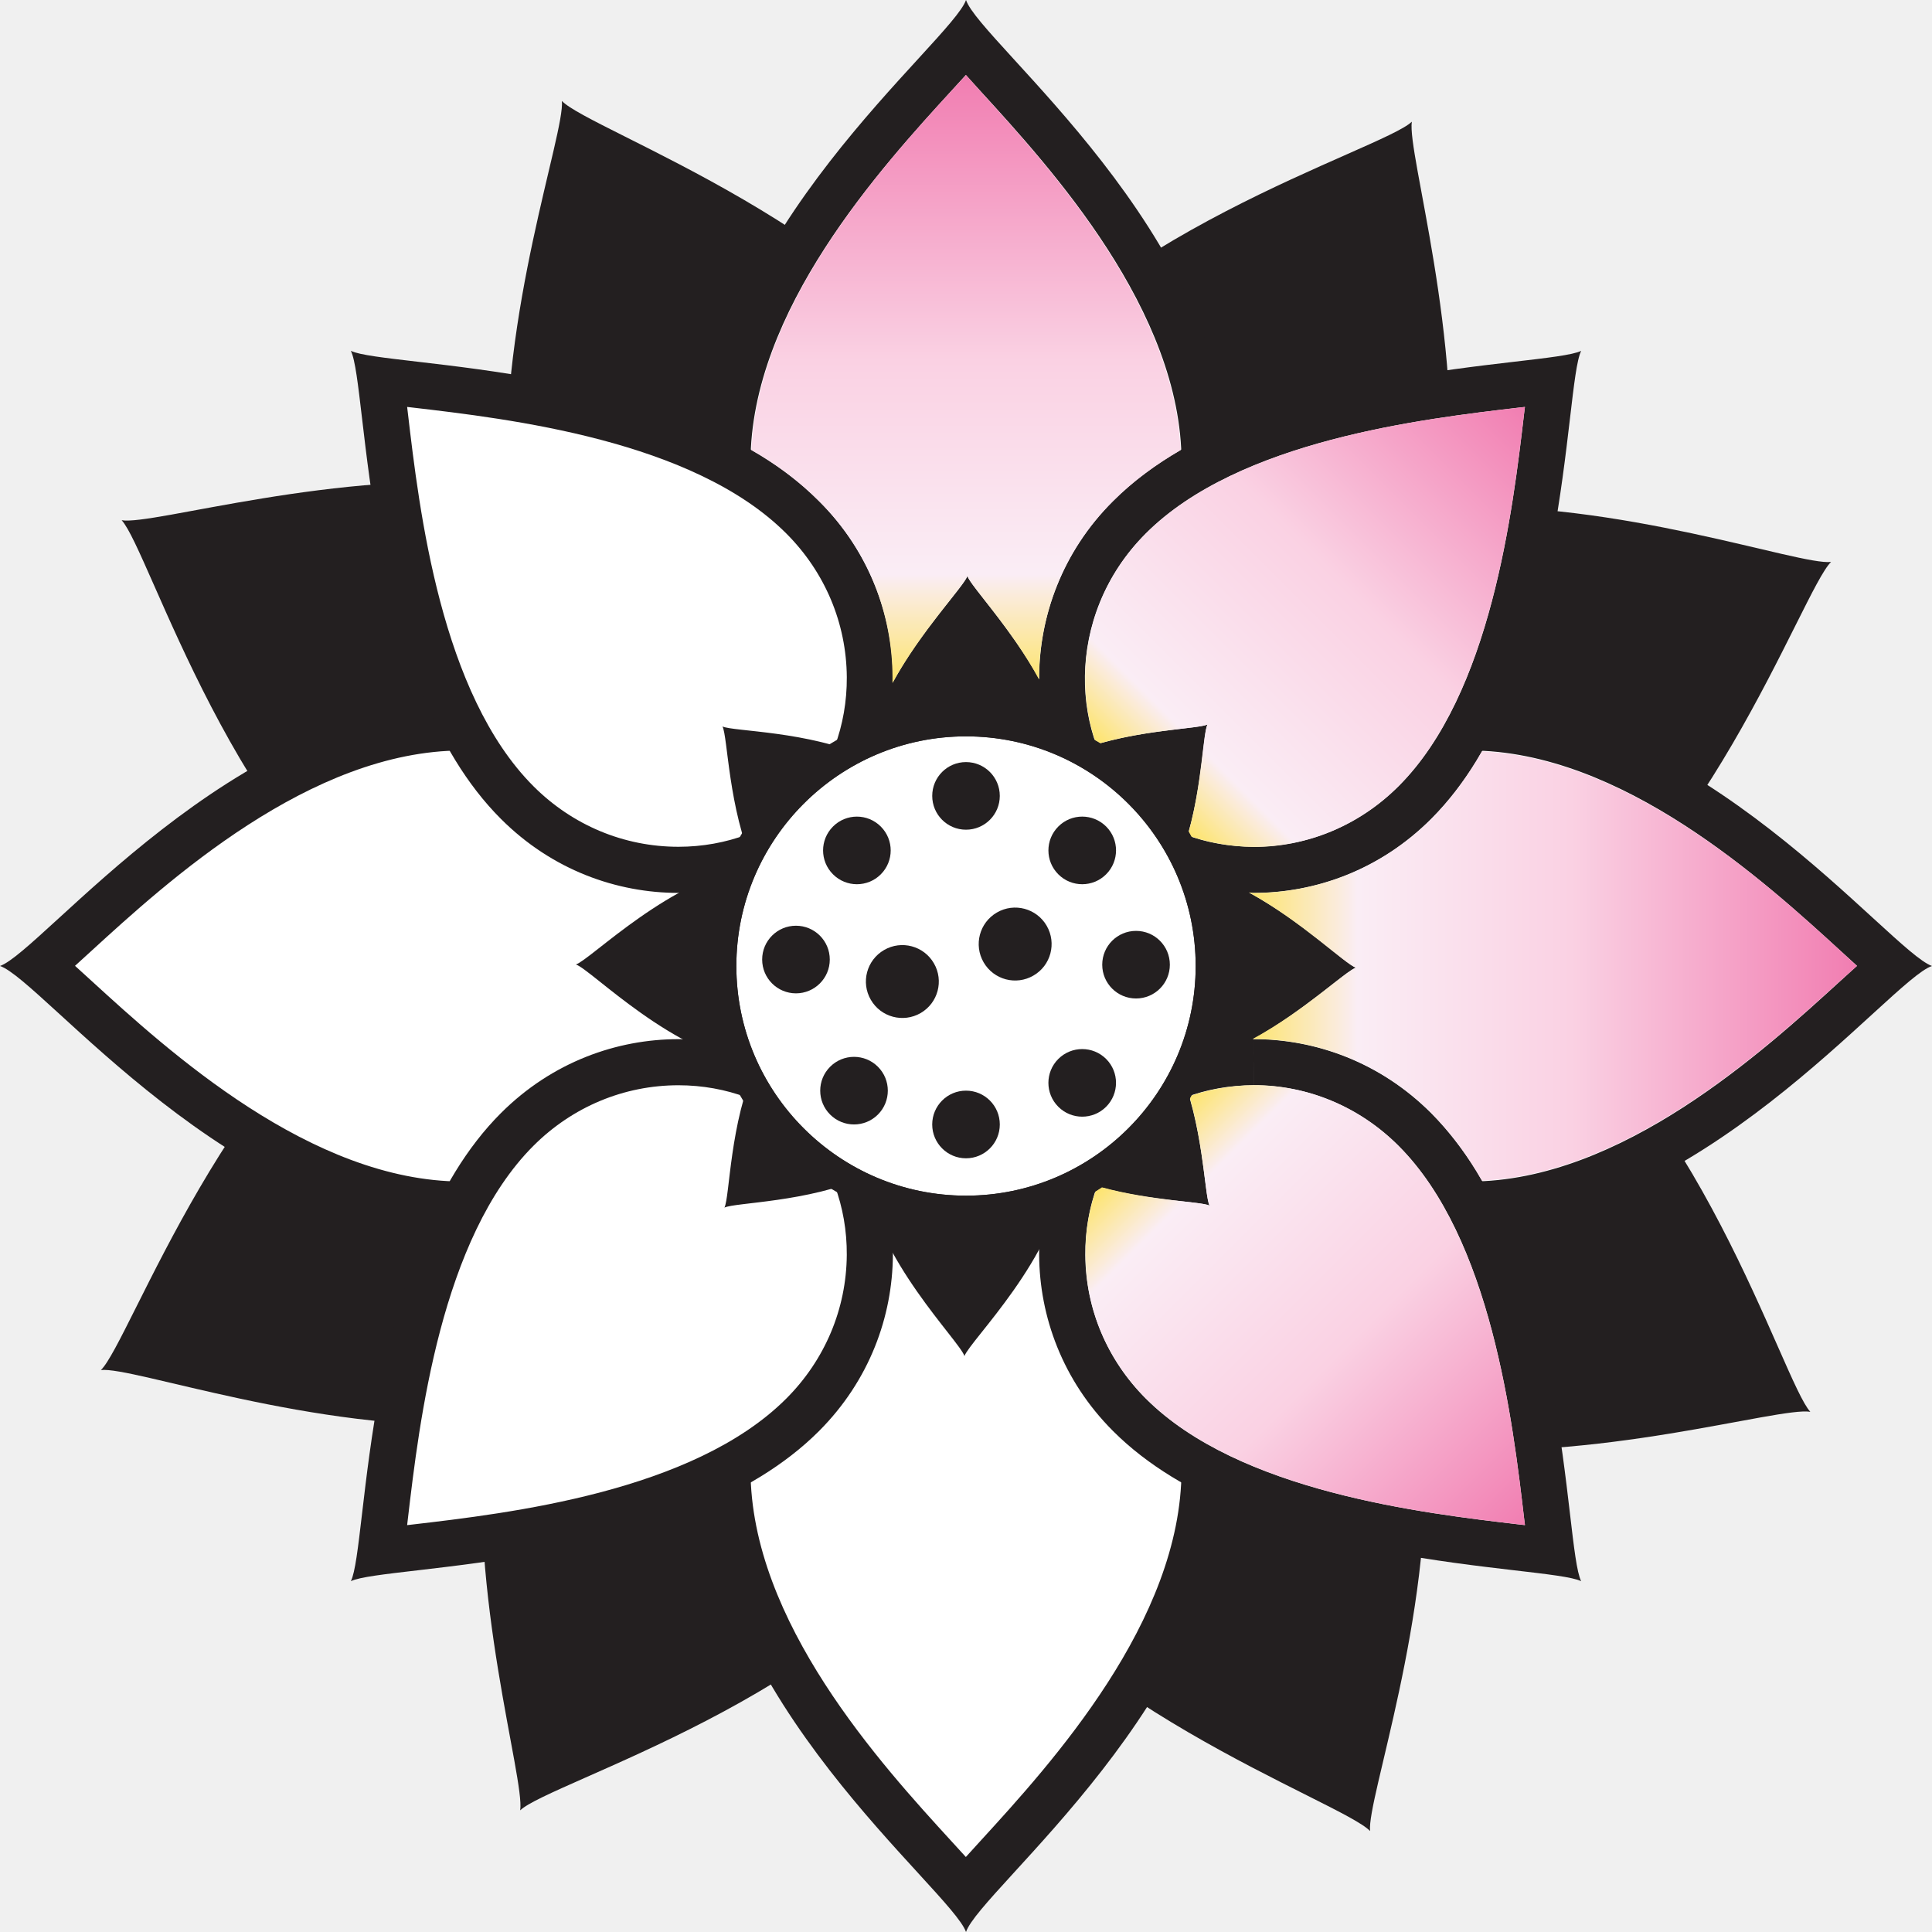
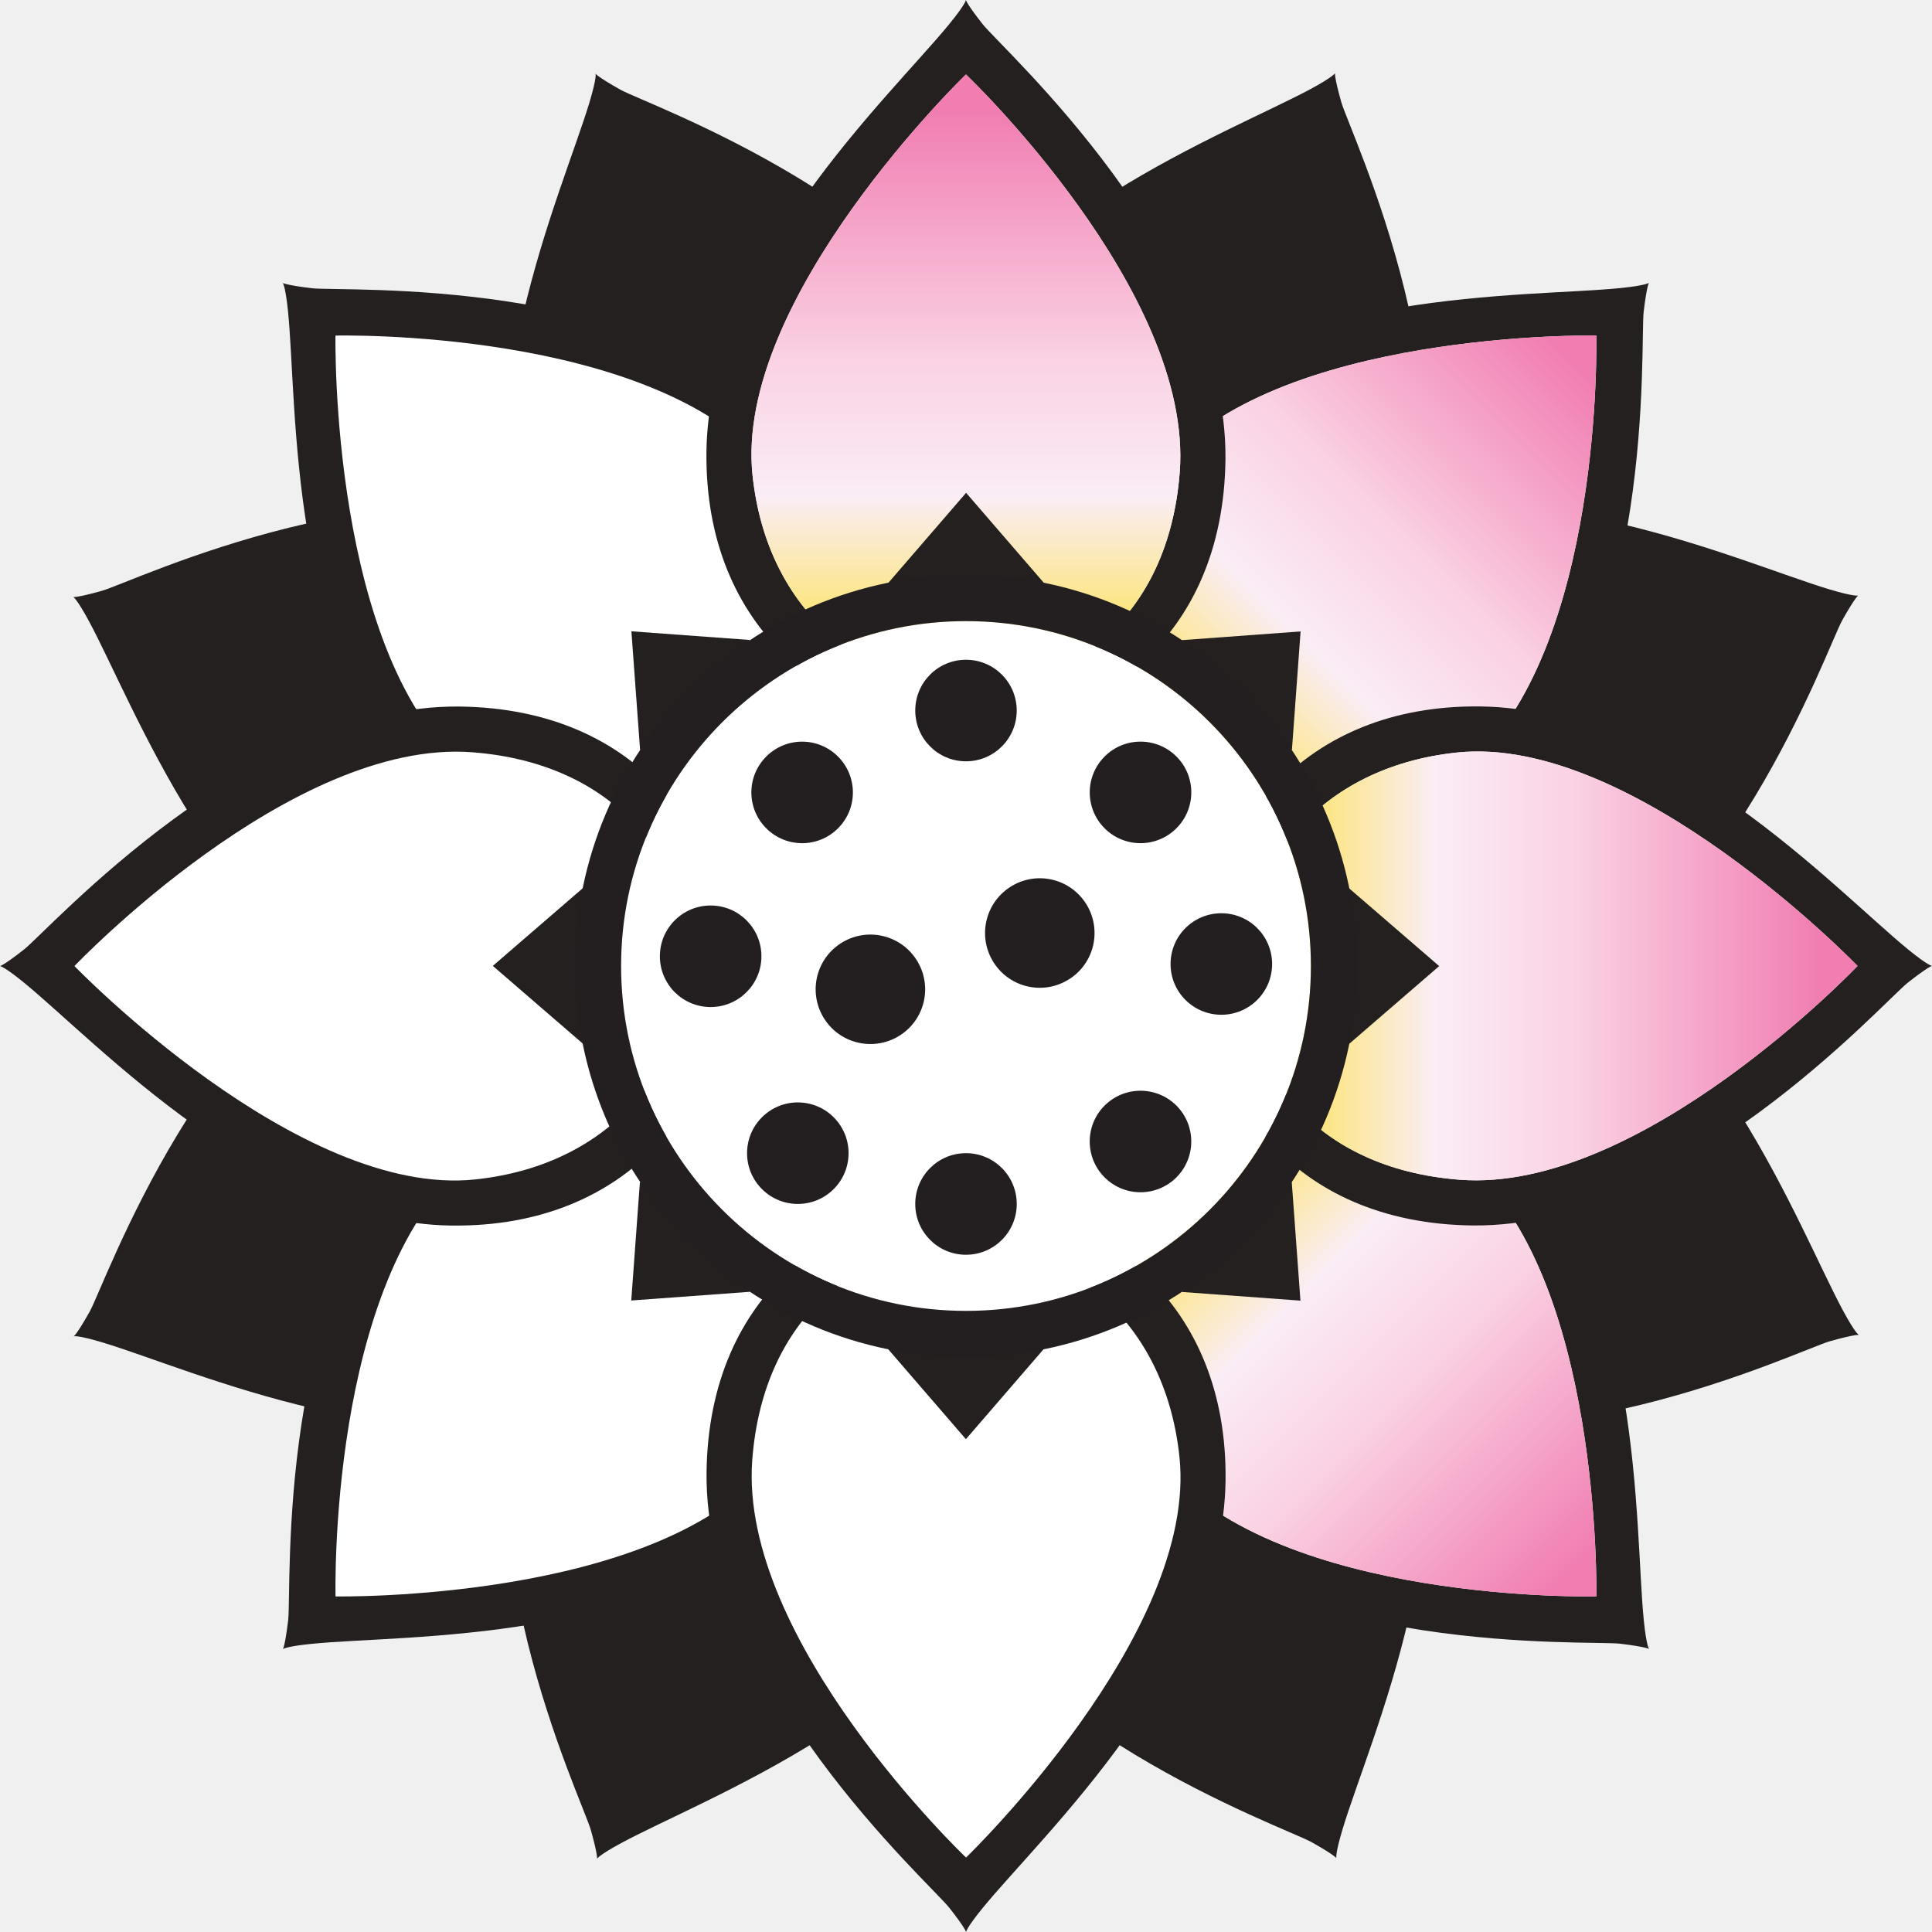
<svg xmlns="http://www.w3.org/2000/svg" width="100%" height="100%" viewBox="0 0 400 400" version="1.1" xml:space="preserve" style="fill-rule:evenodd;clip-rule:evenodd;stroke-linejoin:round;stroke-miterlimit:2;">
-   <g id="Layer-1" transform="matrix(5.555556,0,0,5.555556,0,0)">
-     <g transform="matrix(1,0,0,1,56.5981,35.4959)">
-       <path d="M0,1.008C6.819,-2.734 10.549,-13.486 11.64,-14.554C10.463,-14.416 3.713,-16.861 -2.639,-16.595C-2.057,-22.924 -4.16,-29.781 -3.984,-30.96C-5.08,-29.909 -16.025,-26.72 -20.095,-20.092C-23.836,-26.911 -34.615,-30.632 -35.658,-31.734C-35.54,-30.548 -37.975,-23.8 -37.702,-17.451C-44.033,-18.026 -50.895,-15.912 -52.064,-16.108C-51.026,-14.988 -47.824,-4.066 -41.197,0.002C-48.016,3.743 -51.746,14.494 -52.837,15.562C-51.659,15.424 -44.909,17.87 -38.556,17.603C-39.139,23.933 -37.037,30.791 -37.212,31.97C-36.116,30.918 -25.171,27.731 -21.101,21.103C-17.358,27.92 -6.582,31.639 -5.54,32.742C-5.658,31.556 -3.222,24.81 -3.494,18.46C2.837,19.035 9.698,16.923 10.867,17.118C9.829,15.997 6.63,5.076 0,1.008M-20.846,10.647C-21.67,9.19 -22.824,8.002 -24.178,7.287C-24.989,6.86 -25.902,6.592 -26.859,6.468C-26.935,5.505 -27.158,4.58 -27.546,3.749C-28.195,2.362 -29.326,1.152 -30.74,0.257C-29.283,-0.567 -28.094,-1.721 -27.38,-3.076C-26.952,-3.886 -26.684,-4.799 -26.561,-5.757C-25.599,-5.833 -24.674,-6.055 -23.844,-6.444C-22.457,-7.092 -21.245,-8.222 -20.351,-9.638C-19.527,-8.18 -18.371,-6.992 -17.017,-6.277C-16.206,-5.848 -15.294,-5.581 -14.336,-5.458C-14.26,-4.496 -14.037,-3.572 -13.649,-2.741C-13.001,-1.353 -11.87,-0.142 -10.455,0.753C-11.912,1.577 -13.1,2.731 -13.815,4.086C-14.244,4.896 -14.511,5.809 -14.635,6.766C-15.598,6.842 -16.522,7.065 -17.352,7.453C-18.74,8.101 -19.952,9.232 -20.846,10.647" style="fill:rgb(35,31,32);fill-rule:nonzero;" />
+   <g id="Layer1">
+     <g transform="matrix(100.9505,41.76714,41.76714,-100.9505,112.2667,82.81284)">
+       <path d="M-0.143,0.61C-0.143,0.61 -0.138,0.605 -0.133,0.556C-0.115,0.378 -0.133,-0.088 0.114,-0.342C0.59,-0.831 1.304,-0.151 0.82,0.343C0.543,0.625 -0.026,0.593 -0.088,0.6C-0.138,0.606 -0.143,0.61 -0.143,0.61Z" style="fill:rgb(35,32,31);fill-rule:nonzero;" />
    </g>
-     <g transform="matrix(0.423156,0.906057,0.906057,-0.423156,30.64214,31.51531)">
-       <path d="M6.331,-4.031C2.472,-4.03 -0.655,-0.903 -0.657,2.956C-0.657,6.815 2.473,9.944 6.331,9.945C10.189,9.944 13.317,6.816 13.318,2.958C13.319,-0.903 10.188,-4.03 6.331,-4.031" style="fill:rgb(35,31,32);fill-rule:nonzero;" />
+     <g transform="matrix(41.76714,-100.9505,-100.9505,-41.76714,82.82576,287.7107)">
+       <path d="M-0.143,0.61C-0.143,0.61 -0.138,0.605 -0.133,0.556C-0.115,0.378 -0.133,-0.088 0.114,-0.342C0.59,-0.831 1.304,-0.151 0.82,0.343C0.543,0.625 -0.026,0.593 -0.088,0.6C-0.138,0.606 -0.143,0.61 -0.143,0.61Z" style="fill:rgb(35,32,31);fill-rule:nonzero;" />
    </g>
-     <g transform="matrix(1,0,0,1,17.2275,27.1106)">
-       <path d="M0,17.781C-5.968,17.781 -11.458,12.763 -14.407,10.069C-14.951,9.572 -15.378,9.183 -15.729,8.885C-15.388,8.593 -14.973,8.216 -14.448,7.734C-11.494,5.032 -5.995,0 0,0C5.766,0 9.785,4.684 9.785,8.889C9.785,13.095 5.766,17.781 0,17.781" style="fill:white;fill-rule:nonzero;" />
+     <g transform="matrix(-100.9505,-41.76714,-41.76714,100.9505,287.7237,317.1517)">
+       <path d="M-0.143,0.61C-0.143,0.61 -0.138,0.605 -0.133,0.556C-0.115,0.378 -0.133,-0.088 0.114,-0.342C0.59,-0.831 1.304,-0.151 0.82,0.343C0.543,0.625 -0.026,0.593 -0.088,0.6C-0.138,0.606 -0.143,0.61 -0.143,0.61Z" style="fill:rgb(35,32,31);fill-rule:nonzero;" />
    </g>
-     <g transform="matrix(1,0,0,1,17.2275,44.0317)">
-       <path d="M0,-16.063C5.26,-16.063 8.925,-11.83 8.925,-8.032C8.925,-4.233 5.26,0 0,0C-5.634,0 -10.964,-4.87 -13.827,-7.487C-14.046,-7.686 -14.247,-7.87 -14.432,-8.038C-14.258,-8.195 -14.07,-8.367 -13.868,-8.552C-11,-11.176 -5.661,-16.063 0,-16.063M0,-17.781C-8.471,-17.781 -15.652,-8.585 -17.228,-8.032C-15.652,-7.509 -8.471,1.718 0,1.718C6.25,1.718 10.644,-3.368 10.644,-8.032C10.644,-12.694 6.25,-17.781 0,-17.781" style="fill:rgb(35,31,32);fill-rule:nonzero;" />
+     <g transform="matrix(-41.76714,100.9505,100.9505,41.76714,317.1646,112.2538)">
+       <path d="M-0.143,0.61C-0.143,0.61 -0.138,0.605 -0.133,0.556C-0.115,0.378 -0.133,-0.088 0.114,-0.342C0.59,-0.831 1.304,-0.151 0.82,0.343C0.543,0.625 -0.026,0.593 -0.088,0.6C-0.138,0.606 -0.143,0.61 -0.143,0.61Z" style="fill:rgb(35,32,31);fill-rule:nonzero;" />
    </g>
-     <g transform="matrix(1,0,0,1,54.7725,27.1106)">
-       <path d="M0,17.781C-5.766,17.781 -9.785,13.095 -9.785,8.889C-9.785,4.684 -5.766,0 0,0C5.995,0 11.494,5.032 14.448,7.734C14.973,8.216 15.388,8.593 15.729,8.885C15.378,9.183 14.951,9.572 14.407,10.069C11.458,12.763 5.968,17.781 0,17.781" style="fill:white;fill-rule:nonzero;" />
+     <g transform="matrix(100.9166,-41.84893,-41.84893,-100.9166,55.12306,179.1769)">
+       <path d="M-0.143,0.61C-0.143,0.61 -0.138,0.605 -0.133,0.556C-0.115,0.378 -0.133,-0.088 0.114,-0.342C0.59,-0.831 1.304,-0.151 0.82,0.343C0.543,0.625 -0.026,0.593 -0.088,0.6C-0.138,0.606 -0.143,0.61 -0.143,0.61Z" style="fill:rgb(35,32,31);fill-rule:nonzero;" />
    </g>
-     <g transform="matrix(1,0,0,1,54.7725,44.0317)">
-       <path d="M0,-16.063C5.661,-16.063 11,-11.176 13.868,-8.552C14.07,-8.367 14.258,-8.195 14.432,-8.038C14.247,-7.87 14.046,-7.686 13.827,-7.487C10.964,-4.87 5.634,0 0,0C-5.26,0 -8.925,-4.233 -8.925,-8.032C-8.925,-11.83 -5.26,-16.063 0,-16.063M0,-17.781C-6.25,-17.781 -10.644,-12.694 -10.644,-8.032C-10.644,-3.368 -6.25,1.718 0,1.718C8.471,1.718 15.652,-7.509 17.227,-8.032C15.652,-8.585 8.471,-17.781 0,-17.781" style="fill:rgb(35,31,32);fill-rule:nonzero;" />
+     <g transform="matrix(-41.84893,-100.9166,-100.9166,41.84893,179.1899,344.8795)">
+       <path d="M-0.143,0.61C-0.143,0.61 -0.138,0.605 -0.133,0.556C-0.115,0.378 -0.133,-0.088 0.114,-0.342C0.59,-0.831 1.304,-0.151 0.82,0.343C0.543,0.625 -0.026,0.593 -0.088,0.6C-0.138,0.606 -0.143,0.61 -0.143,0.61Z" style="fill:rgb(35,32,31);fill-rule:nonzero;" />
    </g>
-     <g transform="matrix(1,0,0,1,35.9956,44.988)">
-       <path d="M0,25.514C-0.292,25.172 -0.669,24.758 -1.15,24.232C-3.853,21.278 -8.886,15.78 -8.886,9.785C-8.886,4.018 -4.2,0 0.005,0C4.21,0 8.896,4.018 8.896,9.785C8.896,15.752 3.879,21.243 1.184,24.191C0.687,24.735 0.299,25.162 0,25.514" style="fill:white;fill-rule:nonzero;" />
+     <g transform="matrix(-100.9166,41.84893,41.84893,100.9166,344.8924,220.8127)">
+       <path d="M-0.143,0.61C-0.143,0.61 -0.138,0.605 -0.133,0.556C-0.115,0.378 -0.133,-0.088 0.114,-0.342C0.59,-0.831 1.304,-0.151 0.82,0.343C0.543,0.625 -0.026,0.593 -0.088,0.6C-0.138,0.606 -0.143,0.61 -0.143,0.61Z" style="fill:rgb(35,32,31);fill-rule:nonzero;" />
    </g>
-     <g transform="matrix(1,0,0,1,36.0005,70.2807)">
-       <path d="M0,-24.433C3.799,-24.433 8.031,-20.767 8.031,-15.508C8.031,-9.874 3.161,-4.543 0.544,-1.681C0.345,-1.462 0.162,-1.261 -0.006,-1.076C-0.164,-1.249 -0.336,-1.438 -0.521,-1.64C-3.146,-4.508 -8.031,-9.846 -8.031,-15.508C-8.031,-20.767 -3.799,-24.433 0,-24.433M0,-26.152C-4.663,-26.152 -9.75,-21.758 -9.75,-15.508C-9.75,-7.037 -0.554,0.144 0,1.719C0.522,0.144 9.75,-7.037 9.75,-15.508C9.75,-21.758 4.663,-26.152 0,-26.152" style="fill:rgb(35,31,32);fill-rule:nonzero;" />
+     <g transform="matrix(41.84893,100.9166,100.9166,-41.84893,220.8256,55.11012)">
+       <path d="M-0.143,0.61C-0.143,0.61 -0.138,0.605 -0.133,0.556C-0.115,0.378 -0.133,-0.088 0.114,-0.342C0.59,-0.831 1.304,-0.151 0.82,0.343C0.543,0.625 -0.026,0.593 -0.088,0.6C-0.138,0.606 -0.143,0.61 -0.143,0.61Z" style="fill:rgb(35,32,31);fill-rule:nonzero;" />
    </g>
-     <g transform="matrix(1,0,0,1,36.0005,1.4977)">
-       <path d="M0,25.514C-4.205,25.514 -8.891,21.495 -8.891,15.729C-8.891,9.735 -3.859,4.236 -1.155,1.282C-0.674,0.756 -0.297,0.342 -0.005,0C0.294,0.352 0.682,0.78 1.179,1.324C3.874,4.272 8.891,9.761 8.891,15.729C8.891,21.495 4.205,25.514 0,25.514" style="fill:white;fill-rule:nonzero;" />
+     <g transform="matrix(109.2497,0.031365,0.031365,-109.2497,74.14596,125.2279)">
+       <path d="M-0.143,0.61C-0.143,0.61 -0.138,0.605 -0.133,0.556C-0.115,0.378 -0.133,-0.088 0.114,-0.342C0.59,-0.831 1.304,-0.151 0.82,0.343C0.543,0.625 -0.026,0.593 -0.088,0.6C-0.138,0.606 -0.143,0.61 -0.143,0.61Z" style="fill:rgb(35,32,31);fill-rule:nonzero;" />
    </g>
-     <g transform="matrix(1,0,0,1,35.9946,25.0759)">
-       <path d="M0,-22.281C0.168,-22.094 0.351,-21.894 0.55,-21.676C3.167,-18.812 8.038,-13.483 8.038,-7.848C8.038,-2.589 3.805,1.077 0.006,1.077C-3.793,1.077 -8.025,-2.589 -8.025,-7.848C-8.025,-13.51 -3.14,-18.848 -0.515,-21.717C-0.329,-21.92 -0.158,-22.107 0,-22.281M0.006,-25.076C-0.548,-23.501 -9.744,-16.319 -9.744,-7.848C-9.744,-1.597 -4.657,2.795 0.006,2.795C4.67,2.795 9.756,-1.597 9.756,-7.848C9.756,-16.319 0.528,-23.501 0.006,-25.076" style="fill:rgb(35,31,32);fill-rule:nonzero;" />
+     <g transform="matrix(91.02376,0.026132,0.026132,-91.02376,80.08884,122.6393)">
+       <path d="M-0.117,0.584C-0.117,0.584 -0.13,-0.15 0.185,-0.404C0.682,-0.805 1.299,-0.216 0.867,0.288C0.598,0.602 -0.117,0.584 -0.117,0.584Z" style="fill:white;fill-rule:nonzero;" />
    </g>
-     <g transform="matrix(1,0,0,1,57.8164,39.5852)">
-       <path d="M0,18.238C-0.34,18.193 -0.746,18.145 -1.235,18.088C-5.011,17.647 -12.039,16.828 -15.724,13.143C-17.326,11.542 -18.216,9.426 -18.231,7.186C-18.244,5.16 -17.511,3.208 -16.267,1.964C-15.019,0.717 -13.136,0 -11.102,0C-8.841,0 -6.705,0.89 -5.088,2.508C-1.424,6.171 -0.601,13.178 -0.159,16.942C-0.099,17.458 -0.048,17.884 0,18.238" style="fill:white;fill-rule:nonzero;" />
+     <g transform="matrix(-21.81887,21.80635,21.80635,21.81887,149.441,125.9989)">
+       <path d="M0.537,-0.321L0.015,0.283L1.06,0.285L0.537,-0.321Z" style="fill:rgb(35,32,31);fill-rule:nonzero;" />
    </g>
-     <g transform="matrix(1,0,0,1,46.7158,58.9256)">
-       <path d="M0,-20.2L0,-18.482C2.031,-18.482 3.95,-17.68 5.405,-16.225C8.859,-12.773 9.659,-5.959 10.088,-2.298C10.097,-2.225 10.105,-2.157 10.113,-2.089C10.064,-2.094 10.015,-2.099 9.965,-2.106C6.293,-2.534 -0.543,-3.332 -4.016,-6.804C-5.457,-8.246 -6.258,-10.148 -6.271,-12.16C-6.283,-13.961 -5.643,-15.683 -4.559,-16.768C-3.487,-17.841 -1.783,-18.482 -0.001,-18.482L0,-20.2ZM-0.001,-20.2C-2.247,-20.199 -4.37,-19.388 -5.774,-17.984C-8.608,-15.149 -9.03,-9.387 -5.231,-5.59C-0.083,-0.441 10.915,-0.621 12.209,0C11.569,-1.275 11.769,-12.293 6.62,-17.441C4.703,-19.358 2.287,-20.2 -0.001,-20.2" style="fill:rgb(35,31,32);fill-rule:nonzero;" />
+     <g transform="matrix(0.031365,-109.2497,-109.2497,-0.031365,125.2183,325.8308)">
+       <path d="M-0.143,0.61C-0.143,0.61 -0.138,0.605 -0.133,0.556C-0.115,0.378 -0.133,-0.088 0.114,-0.342C0.59,-0.831 1.304,-0.151 0.82,0.343C0.543,0.625 -0.026,0.593 -0.088,0.6C-0.138,0.606 -0.143,0.61 -0.143,0.61Z" style="fill:rgb(35,32,31);fill-rule:nonzero;" />
    </g>
-     <g transform="matrix(1,0,0,1,25.2861,14.179)">
-       <path d="M0,18.238C-2.261,18.238 -4.397,17.346 -6.013,15.729C-9.677,12.065 -10.5,5.059 -10.942,1.295C-11.003,0.78 -11.054,0.354 -11.102,0C-10.762,0.045 -10.356,0.092 -9.868,0.149C-6.091,0.59 0.938,1.409 4.623,5.093C6.225,6.696 7.115,8.811 7.13,11.051C7.144,13.078 6.409,15.03 5.166,16.273C3.917,17.521 2.034,18.238 0,18.238" style="fill:white;fill-rule:nonzero;" />
+     <g transform="matrix(0.026132,-91.02376,-91.02376,-0.026132,122.6297,319.8879)">
+       <path d="M-0.117,0.584C-0.117,0.584 -0.13,-0.15 0.185,-0.404C0.682,-0.805 1.299,-0.216 0.867,0.288C0.598,0.602 -0.117,0.584 -0.117,0.584Z" style="fill:white;fill-rule:nonzero;" />
    </g>
-     <g transform="matrix(1,0,0,1,15.1729,31.187)">
-       <path d="M0,-16.022C0.048,-16.016 0.096,-16.011 0.146,-16.005C3.819,-15.577 10.655,-14.781 14.129,-11.307C15.57,-9.866 16.371,-7.964 16.385,-5.951C16.396,-4.149 15.756,-2.427 14.672,-1.342C13.599,-0.27 11.895,0.37 10.113,0.37C8.082,0.37 6.162,-0.431 4.708,-1.886C1.255,-5.339 0.454,-12.152 0.025,-15.813C0.016,-15.884 0.008,-15.954 0,-16.022M-2.097,-18.111C-1.457,-16.835 -1.656,-5.819 3.493,-0.671C5.41,1.248 7.825,2.089 10.113,2.089C12.359,2.089 14.483,1.277 15.887,-0.126C18.722,-2.96 19.142,-8.723 15.344,-12.522C10.196,-17.669 -0.803,-17.49 -2.097,-18.111" style="fill:rgb(35,31,32);fill-rule:nonzero;" />
+     <g transform="matrix(21.80635,21.81887,21.81887,-21.80635,125.9893,250.5358)">
+       <path d="M0.537,-0.321L0.015,0.283L1.06,0.285L0.537,-0.321Z" style="fill:rgb(35,32,31);fill-rule:nonzero;" />
    </g>
-     <g transform="matrix(1,0,0,1,46.7148,14.179)">
-       <path d="M0,18.238C-2.034,18.238 -3.917,17.521 -5.165,16.273C-7.681,13.758 -8.076,8.548 -4.622,5.093C-0.937,1.409 6.092,0.59 9.868,0.149C10.356,0.092 10.762,0.045 11.102,0C11.054,0.353 11.003,0.78 10.943,1.294C10.501,5.058 9.679,12.065 6.014,15.729C4.397,17.346 2.262,18.238 0.001,18.238L0,18.238Z" style="fill:white;fill-rule:nonzero;" />
+     <g transform="matrix(-109.2497,-0.031365,-0.031365,109.2497,325.8212,274.7585)">
+       <path d="M-0.143,0.61C-0.143,0.61 -0.138,0.605 -0.133,0.556C-0.115,0.378 -0.133,-0.088 0.114,-0.342C0.59,-0.831 1.304,-0.151 0.82,0.343C0.543,0.625 -0.026,0.593 -0.088,0.6C-0.138,0.606 -0.143,0.61 -0.143,0.61Z" style="fill:rgb(35,32,31);fill-rule:nonzero;" />
    </g>
-     <g transform="matrix(1,0,0,1,56.8286,31.187)">
-       <path d="M0,-16.022C-0.008,-15.955 -0.016,-15.886 -0.025,-15.814C-0.454,-12.153 -1.254,-5.339 -4.708,-1.886C-6.163,-0.431 -8.082,0.37 -10.114,0.37C-11.896,0.37 -13.599,-0.27 -14.672,-1.342C-16.9,-3.57 -17.225,-8.21 -14.129,-11.307C-10.655,-14.781 -3.819,-15.577 -0.147,-16.005C-0.097,-16.011 -0.048,-16.016 0,-16.022M2.097,-18.111C0.802,-17.49 -10.196,-17.669 -15.344,-12.522C-19.143,-8.723 -18.72,-2.96 -15.887,-0.126C-14.483,1.277 -12.36,2.089 -10.114,2.089C-7.826,2.089 -5.41,1.248 -3.493,-0.671C1.656,-5.819 1.457,-16.835 2.097,-18.111" style="fill:rgb(35,31,32);fill-rule:nonzero;" />
+     <g transform="matrix(-91.02376,-0.026132,-0.026132,91.02376,319.8783,277.3471)">
+       <path d="M-0.117,0.584C-0.117,0.584 -0.13,-0.15 0.185,-0.404C0.682,-0.805 1.299,-0.216 0.867,0.288C0.598,0.602 -0.117,0.584 -0.117,0.584Z" style="fill:white;fill-rule:nonzero;" />
    </g>
-     <g transform="matrix(1,0,0,1,14.1846,39.5852)">
-       <path d="M0,18.238C0.048,17.884 0.099,17.458 0.159,16.942C0.601,13.178 1.425,6.171 5.088,2.508C6.705,0.89 8.841,0 11.102,0C13.136,0 15.019,0.717 16.268,1.964C17.511,3.208 18.246,5.16 18.232,7.186C18.217,9.426 17.327,11.542 15.724,13.144C12.04,16.828 5.01,17.648 1.234,18.088C0.746,18.145 0.34,18.193 0,18.238" style="fill:white;fill-rule:nonzero;" />
+     <g transform="matrix(-91.02376,-0.026132,-0.026132,91.02376,319.8783,277.3471)">
+       <path d="M-0.117,0.584C-0.117,0.584 -0.13,-0.15 0.185,-0.404C0.682,-0.805 1.299,-0.216 0.867,0.288C0.598,0.602 -0.117,0.584 -0.117,0.584Z" style="fill:url(#_Linear1);fill-rule:nonzero;" />
    </g>
-     <g transform="matrix(1,0,0,1,25.2861,57.2073)">
-       <path d="M0,-16.763C1.782,-16.763 3.486,-16.122 4.558,-15.05C5.643,-13.966 6.283,-12.243 6.271,-10.441C6.257,-8.428 5.456,-6.526 4.015,-5.085C0.542,-1.613 -6.295,-0.815 -9.967,-0.387C-10.017,-0.381 -10.066,-0.376 -10.113,-0.37C-10.106,-0.438 -10.097,-0.508 -10.089,-0.579C-9.659,-4.241 -8.859,-11.055 -5.406,-14.507C-3.951,-15.961 -2.032,-16.763 0,-16.763M0,-18.481C-2.288,-18.481 -4.704,-17.639 -6.621,-15.722C-11.769,-10.576 -11.57,0.444 -12.21,1.718C-10.916,1.098 0.083,1.277 5.23,-3.87C9.029,-7.669 8.608,-13.431 5.773,-16.265C4.369,-17.669 2.246,-18.481 0,-18.481" style="fill:rgb(35,31,32);fill-rule:nonzero;" />
+     <g transform="matrix(21.81887,-21.80635,-21.80635,-21.81887,250.5262,273.9875)">
+       <path d="M0.537,-0.321L0.015,0.283L1.06,0.285L0.537,-0.321Z" style="fill:rgb(35,32,31);fill-rule:nonzero;" />
    </g>
-     <g transform="matrix(1,0,0,1,43.9072,32.2654)">
-       <path d="M0,7.47C3.045,7.052 6.062,3.989 6.628,3.792C6.057,3.6 2.997,0.428 -0.083,0.046C0.897,-2.101 0.895,-4.873 1.093,-5.267C0.696,-5.078 -2.027,-5.074 -4.163,-4.118C-4.553,-7.18 -7.665,-10.232 -7.852,-10.801C-8.056,-10.227 -11.251,-7.133 -11.601,-4.036C-13.762,-5.027 -16.576,-5.002 -16.982,-5.192C-16.785,-4.805 -16.762,-2.122 -15.814,0C-18.86,0.417 -21.878,3.481 -22.444,3.678C-21.872,3.87 -18.813,7.041 -15.733,7.424C-16.713,9.571 -16.71,12.342 -16.909,12.738C-16.511,12.546 -13.788,12.543 -11.652,11.587C-11.262,14.653 -8.15,17.701 -7.965,18.271C-7.76,17.697 -4.564,14.603 -4.215,11.504C-2.053,12.495 0.762,12.47 1.168,12.661C0.97,12.275 0.947,9.592 0,7.47M-9.082,7.093C-9.217,6.541 -9.479,6.044 -9.848,5.674C-10.221,5.301 -10.725,5.038 -11.284,4.906C-11.13,4.518 -11.043,4.117 -11.041,3.723C-11.039,3.343 -11.117,2.958 -11.257,2.584C-10.714,2.444 -10.225,2.179 -9.863,1.811C-9.489,1.43 -9.228,0.917 -9.102,0.349C-8.707,0.51 -8.298,0.6 -7.896,0.602C-7.509,0.604 -7.115,0.523 -6.734,0.377C-6.599,0.929 -6.338,1.425 -5.968,1.795C-5.595,2.168 -5.091,2.431 -4.531,2.564C-4.685,2.951 -4.773,3.353 -4.774,3.747C-4.776,4.126 -4.698,4.511 -4.559,4.886C-5.102,5.026 -5.589,5.291 -5.951,5.659C-6.325,6.04 -6.587,6.553 -6.714,7.121C-7.108,6.96 -7.517,6.87 -7.92,6.868C-8.307,6.866 -8.701,6.949 -9.082,7.093" style="fill:rgb(35,31,32);fill-rule:nonzero;" />
+     <g transform="matrix(-0.031365,109.2497,109.2497,0.031365,274.7489,74.15558)">
+       <path d="M-0.143,0.61C-0.143,0.61 -0.138,0.605 -0.133,0.556C-0.115,0.378 -0.133,-0.088 0.114,-0.342C0.59,-0.831 1.304,-0.151 0.82,0.343C0.543,0.625 -0.026,0.593 -0.088,0.6C-0.138,0.606 -0.143,0.61 -0.143,0.61Z" style="fill:rgb(35,32,31);fill-rule:nonzero;" />
    </g>
-     <g transform="matrix(-1,0,0,1,36.0005,44.5594)">
+     <g transform="matrix(-0.026132,91.02376,91.02376,0.026132,277.3375,80.09846)">
+       <path d="M-0.117,0.584C-0.117,0.584 -0.13,-0.15 0.185,-0.404C0.682,-0.805 1.299,-0.216 0.867,0.288C0.598,0.602 -0.117,0.584 -0.117,0.584Z" style="fill:white;fill-rule:nonzero;" />
+     </g>
+     <g transform="matrix(-0.026132,91.02376,91.02376,0.026132,277.3375,80.09846)">
+       <path d="M-0.117,0.584C-0.117,0.584 -0.13,-0.15 0.185,-0.404C0.682,-0.805 1.299,-0.216 0.867,0.288C0.598,0.602 -0.117,0.584 -0.117,0.584Z" style="fill:url(#_Linear2);fill-rule:nonzero;" />
+     </g>
+     <g transform="matrix(-21.80635,-21.81887,-21.81887,21.80635,273.9779,149.4506)">
+       <path d="M0.537,-0.321L0.015,0.283L1.06,0.285L0.537,-0.321Z" style="fill:rgb(35,32,31);fill-rule:nonzero;" />
+     </g>
+     <g transform="matrix(77.27336,-77.22901,-77.22901,-77.27336,58.1523,236.1136)">
+       <path d="M-0.143,0.61C-0.143,0.61 -0.138,0.605 -0.133,0.556C-0.115,0.378 -0.133,-0.088 0.114,-0.342C0.59,-0.831 1.304,-0.151 0.82,0.343C0.543,0.625 -0.026,0.593 -0.088,0.6C-0.138,0.606 -0.143,0.61 -0.143,0.61Z" style="fill:rgb(35,32,31);fill-rule:nonzero;" />
+     </g>
+     <g transform="matrix(64.382,-64.34504,-64.34504,-64.382,60.52415,230.0809)">
+       <path d="M-0.117,0.584C-0.117,0.584 -0.13,-0.15 0.185,-0.404C0.682,-0.805 1.299,-0.216 0.867,0.288C0.598,0.602 -0.117,0.584 -0.117,0.584Z" style="fill:white;fill-rule:nonzero;" />
+     </g>
+     <g transform="matrix(-0.008856,30.84769,30.84769,0.008856,111.9391,183.4171)">
+       <path d="M0.537,-0.321L0.015,0.283L1.06,0.285L0.537,-0.321Z" style="fill:rgb(35,32,31);fill-rule:nonzero;" />
+     </g>
+     <g transform="matrix(-77.22901,-77.27336,-77.27336,77.22901,236.1136,341.8477)">
+       <path d="M-0.143,0.61C-0.143,0.61 -0.138,0.605 -0.133,0.556C-0.115,0.378 -0.133,-0.088 0.114,-0.342C0.59,-0.831 1.304,-0.151 0.82,0.343C0.543,0.625 -0.026,0.593 -0.088,0.6C-0.138,0.606 -0.143,0.61 -0.143,0.61Z" style="fill:rgb(35,32,31);fill-rule:nonzero;" />
+     </g>
+     <g transform="matrix(-64.34504,-64.382,-64.382,64.34504,230.0809,339.4759)">
+       <path d="M-0.117,0.584C-0.117,0.584 -0.13,-0.15 0.185,-0.404C0.682,-0.805 1.299,-0.216 0.867,0.288C0.598,0.602 -0.117,0.584 -0.117,0.584Z" style="fill:white;fill-rule:nonzero;" />
+     </g>
+     <g transform="matrix(30.84769,0.008856,0.008856,-30.84769,183.4171,288.0609)">
+       <path d="M0.537,-0.321L0.015,0.283L1.06,0.285L0.537,-0.321Z" style="fill:rgb(35,32,31);fill-rule:nonzero;" />
+     </g>
+     <g transform="matrix(-77.27336,77.22901,77.22901,77.27336,341.8477,163.8864)">
+       <path d="M-0.143,0.61C-0.143,0.61 -0.138,0.605 -0.133,0.556C-0.115,0.378 -0.133,-0.088 0.114,-0.342C0.59,-0.831 1.304,-0.151 0.82,0.343C0.543,0.625 -0.026,0.593 -0.088,0.6C-0.138,0.606 -0.143,0.61 -0.143,0.61Z" style="fill:rgb(35,32,31);fill-rule:nonzero;" />
+     </g>
+     <g transform="matrix(-64.382,64.34504,64.34504,64.382,339.4759,169.9191)">
+       <path d="M-0.117,0.584C-0.117,0.584 -0.13,-0.15 0.185,-0.404C0.682,-0.805 1.299,-0.216 0.867,0.288C0.598,0.602 -0.117,0.584 -0.117,0.584Z" style="fill:white;fill-rule:nonzero;" />
+     </g>
+     <g transform="matrix(-64.382,64.34504,64.34504,64.382,339.4759,169.9191)">
+       <path d="M-0.117,0.584C-0.117,0.584 -0.13,-0.15 0.185,-0.404C0.682,-0.805 1.299,-0.216 0.867,0.288C0.598,0.602 -0.117,0.584 -0.117,0.584Z" style="fill:url(#_Linear3);fill-rule:nonzero;" />
+     </g>
+     <g transform="matrix(0.008856,-30.84769,-30.84769,-0.008856,288.0609,216.5829)">
+       <path d="M0.537,-0.321L0.015,0.283L1.06,0.285L0.537,-0.321Z" style="fill:rgb(35,32,31);fill-rule:nonzero;" />
+     </g>
+     <g transform="matrix(77.22901,77.27336,77.27336,-77.22901,163.8864,58.1523)">
+       <path d="M-0.143,0.61C-0.143,0.61 -0.138,0.605 -0.133,0.556C-0.115,0.378 -0.133,-0.088 0.114,-0.342C0.59,-0.831 1.304,-0.151 0.82,0.343C0.543,0.625 -0.026,0.593 -0.088,0.6C-0.138,0.606 -0.143,0.61 -0.143,0.61Z" style="fill:rgb(35,32,31);fill-rule:nonzero;" />
+     </g>
+     <g transform="matrix(64.34504,64.382,64.382,-64.34504,169.9191,60.52415)">
+       <path d="M-0.117,0.584C-0.117,0.584 -0.13,-0.15 0.185,-0.404C0.682,-0.805 1.299,-0.216 0.867,0.288C0.598,0.602 -0.117,0.584 -0.117,0.584Z" style="fill:white;fill-rule:nonzero;" />
+     </g>
+     <g transform="matrix(64.34504,64.382,64.382,-64.34504,169.9191,60.52415)">
+       <path d="M-0.117,0.584C-0.117,0.584 -0.13,-0.15 0.185,-0.404C0.682,-0.805 1.299,-0.216 0.867,0.288C0.598,0.602 -0.117,0.584 -0.117,0.584Z" style="fill:url(#_Linear4);fill-rule:nonzero;" />
+     </g>
+     <g transform="matrix(-30.84769,-0.008856,-0.008856,30.84769,216.5829,111.9391)">
+       <path d="M0.537,-0.321L0.015,0.283L1.06,0.285L0.537,-0.321Z" style="fill:rgb(35,32,31);fill-rule:nonzero;" />
+     </g>
+     <g transform="matrix(-8.342978,0,0,8.342978,200,271.4075)">
      <path d="M0,-17.118C4.719,-17.118 8.559,-13.278 8.559,-8.558C8.559,-3.84 4.719,0 0,0C-4.719,0 -8.559,-3.84 -8.559,-8.558C-8.559,-13.278 -4.719,-17.118 0,-17.118" style="fill:white;fill-rule:nonzero;" />
    </g>
-     <g transform="matrix(1,0,0,1,36.0005,45.7049)">
+     <g transform="matrix(8.342978,0,0,8.342978,200,280.9644)">
      <path d="M0,-19.409C-5.351,-19.409 -9.705,-15.055 -9.705,-9.704C-9.705,-4.354 -5.351,0 0,0C5.351,0 9.705,-4.354 9.705,-9.704C9.705,-15.055 5.351,-19.409 0,-19.409M0,-1.146C-4.719,-1.146 -8.559,-4.985 -8.559,-9.704C-8.559,-14.424 -4.719,-18.263 0,-18.263C4.719,-18.263 8.559,-14.424 8.559,-9.704C8.559,-4.985 4.719,-1.146 0,-1.146" style="fill:rgb(35,31,32);fill-rule:nonzero;" />
    </g>
-     <g transform="matrix(0,-1,-1,0,36.0003,28.4016)">
+     <g transform="matrix(0,-8.342978,-8.342978,0,199.9983,136.6034)">
      <path d="M-1.259,-1.259C-1.955,-1.259 -2.519,-0.696 -2.519,0.001C-2.519,0.697 -1.955,1.259 -1.259,1.259C-0.563,1.259 0.001,0.697 0.001,0.001C0.001,-0.696 -0.563,-1.259 -1.259,-1.259" style="fill:rgb(35,31,32);fill-rule:nonzero;" />
    </g>
-     <g transform="matrix(0,-1,-1,0,36.0008,40.6462)">
+     <g transform="matrix(0,-8.342978,-8.342978,0,200.0025,238.7598)">
      <path d="M-1.26,-1.259C-0.564,-1.259 0.001,-0.696 0.001,0.001C0.001,0.697 -0.564,1.26 -1.26,1.26C-1.955,1.26 -2.52,0.697 -2.52,0.001C-2.52,-0.696 -1.955,-1.259 -1.26,-1.259" style="fill:rgb(35,31,32);fill-rule:nonzero;" />
    </g>
-     <g transform="matrix(-1,0,0,1,29.6636,37.019)">
+     <g transform="matrix(-8.342978,0,0,8.342978,147.1314,208.4982)">
      <path d="M0,-2.52C-0.695,-2.52 -1.26,-1.957 -1.26,-1.26C-1.26,-0.564 -0.695,0 0,0C0.696,0 1.26,-0.564 1.26,-1.26C1.26,-1.957 0.696,-2.52 0,-2.52" style="fill:rgb(35,31,32);fill-rule:nonzero;" />
    </g>
-     <g transform="matrix(-1,0,0,1,42.3369,37.2104)">
+     <g transform="matrix(-8.342978,0,0,8.342978,252.8644,210.095)">
      <path d="M0,-2.519C0.696,-2.519 1.26,-1.956 1.26,-1.259C1.26,-0.563 0.696,0 0,0C-0.696,0 -1.26,-0.563 -1.26,-1.259C-1.26,-1.956 -0.696,-2.519 0,-2.519" style="fill:rgb(35,31,32);fill-rule:nonzero;" />
    </g>
-     <g transform="matrix(-0.707107,-0.707107,-0.707107,0.707107,30.67434,31.69199)">
+     <g transform="matrix(-5.899376,-5.899376,-5.899376,5.899376,155.564,164.0551)">
      <path d="M-0.892,-2.149C-1.588,-2.149 -2.151,-1.586 -2.151,-0.89C-2.151,-0.194 -1.588,0.369 -0.892,0.369C-0.195,0.37 0.368,-0.193 0.368,-0.891C0.368,-1.587 -0.195,-2.15 -0.892,-2.149" style="fill:rgb(35,31,32);fill-rule:nonzero;" />
    </g>
-     <g transform="matrix(-0.707107,-0.707107,-0.707107,0.707107,39.07028,40.35575)">
+     <g transform="matrix(-5.899376,-5.899376,-5.899376,5.899376,225.6111,236.3366)">
      <path d="M-0.891,-2.152C-0.196,-2.151 0.368,-1.588 0.369,-0.892C0.369,-0.196 -0.194,0.368 -0.891,0.368C-1.587,0.368 -2.151,-0.196 -2.151,-0.892C-2.15,-1.588 -1.586,-2.152 -0.891,-2.152" style="fill:rgb(35,31,32);fill-rule:nonzero;" />
    </g>
-     <g transform="matrix(-0.707107,0.707107,0.707107,0.707107,33.08636,40.6454)">
+     <g transform="matrix(-5.899376,5.899376,5.899376,5.899376,175.6874,238.7531)">
      <path d="M0.891,-2.15C0.195,-2.151 -0.369,-1.586 -0.369,-0.891C-0.369,-0.195 0.195,0.369 0.891,0.369C1.586,0.369 2.151,-0.195 2.15,-0.891C2.151,-1.586 1.586,-2.15 0.891,-2.15" style="fill:rgb(35,31,32);fill-rule:nonzero;" />
    </g>
-     <g transform="matrix(-0.865031,0.501718,0.501718,0.865031,34.80684,37.25379)">
+     <g transform="matrix(-7.216936,4.185823,4.185823,7.216936,190.0413,210.457)">
      <path d="M0.681,-2.533C-0.069,-2.533 -0.677,-1.926 -0.677,-1.174C-0.677,-0.424 -0.07,0.183 0.681,0.183C1.432,0.182 2.04,-0.426 2.039,-1.176C2.04,-1.926 1.431,-2.533 0.681,-2.533" style="fill:rgb(35,31,32);fill-rule:nonzero;" />
    </g>
-     <g transform="matrix(-0.706908,0.707305,0.707305,0.706908,41.59111,31.69159)">
+     <g transform="matrix(-5.89772,5.901032,5.901032,5.89772,246.6423,164.0517)">
      <path d="M0.891,-2.15C1.587,-2.15 2.151,-1.587 2.151,-0.891C2.152,-0.195 1.588,0.369 0.891,0.369C0.195,0.369 -0.369,-0.194 -0.369,-0.89C-0.368,-1.586 0.194,-2.151 0.891,-2.15" style="fill:rgb(35,31,32);fill-rule:nonzero;" />
    </g>
-     <g transform="matrix(-0.865031,0.501718,0.501718,0.865031,39.01119,35.85722)">
+     <g transform="matrix(-7.216936,4.185823,4.185823,7.216936,225.1181,198.8055)">
      <path d="M0.681,-2.534C1.432,-2.534 2.039,-1.927 2.04,-1.176C2.04,-0.424 1.433,0.183 0.681,0.182C-0.068,0.184 -0.676,-0.424 -0.677,-1.175C-0.677,-1.927 -0.069,-2.535 0.681,-2.534" style="fill:rgb(35,31,32);fill-rule:nonzero;" />
-     </g>
-     <g transform="matrix(22.65576,0,0,-22.65576,46.54883,36)">
-       <path d="M0.3,0.242C0.215,0.157 0.108,0.12 0.007,0.12C0.005,0.12 0.002,0.121 0,0.121C0.087,0.073 0.158,0.003 0.176,-0.003C0.159,-0.008 0.091,-0.074 0.006,-0.12C0.007,-0.12 0.007,-0.12 0.007,-0.12C0.108,-0.12 0.215,-0.157 0.3,-0.242C0.332,-0.275 0.36,-0.312 0.383,-0.353C0.624,-0.342 0.85,-0.136 0.973,-0.024C0.983,-0.015 0.992,-0.007 1,0C0.992,0.007 0.984,0.015 0.975,0.023C0.852,0.136 0.625,0.342 0.383,0.353C0.36,0.312 0.332,0.274 0.3,0.242Z" style="fill:url(#_Linear1);fill-rule:nonzero;" />
-     </g>
-     <g transform="matrix(-0.000001,-22.65332,-22.65332,0.000001,36.00051,25.44922)">
-       <path d="M0.975,0.023C0.852,0.136 0.625,0.342 0.383,0.353C0.36,0.312 0.332,0.275 0.299,0.242C0.213,0.155 0.103,0.119 0,0.121C0.087,0.073 0.158,0.004 0.176,-0.002C0.159,-0.008 0.091,-0.074 0.006,-0.12C0.107,-0.12 0.215,-0.157 0.299,-0.242C0.332,-0.275 0.359,-0.312 0.383,-0.353C0.624,-0.342 0.85,-0.136 0.973,-0.024C0.983,-0.015 0.992,-0.007 1,0C0.992,0.007 0.984,0.015 0.975,0.023Z" style="fill:url(#_Linear2);fill-rule:nonzero;" />
-     </g>
-     <g transform="matrix(14.21671,14.21671,14.21671,-14.21671,42.61623,42.61472)">
-       <path d="M0.068,0.221C0.04,0.192 0.017,0.16 0,0.126C0.001,0.124 0.001,0.122 0.002,0.12C0.084,0.074 0.151,0.011 0.168,0.005C0.151,-0.001 0.085,-0.065 0.003,-0.112C0.002,-0.117 0.001,-0.122 0,-0.126C0.017,-0.161 0.041,-0.194 0.07,-0.222C0.141,-0.293 0.236,-0.331 0.337,-0.331C0.582,-0.331 0.85,-0.119 0.994,-0.005C0.996,-0.003 0.998,-0.002 1,-0C0.997,0.002 0.995,0.004 0.992,0.006C0.848,0.12 0.58,0.331 0.337,0.331C0.235,0.331 0.139,0.292 0.068,0.221Z" style="fill:url(#_Linear3);fill-rule:nonzero;" />
-     </g>
-     <g transform="matrix(14.21947,-14.21947,-14.21947,-14.21947,42.61183,29.38819)">
-       <path d="M0.994,0.005C0.85,0.119 0.582,0.331 0.337,0.331C0.179,0.331 0.055,0.238 0,0.127C0.001,0.124 0.002,0.12 0.003,0.116C0.085,0.07 0.151,0.006 0.168,0C0.151,-0.005 0.085,-0.069 0.003,-0.116C0.002,-0.119 0.001,-0.123 0,-0.126C0.017,-0.16 0.04,-0.192 0.068,-0.221C0.139,-0.292 0.235,-0.331 0.338,-0.331C0.58,-0.331 0.848,-0.12 0.992,-0.006C0.995,-0.004 0.997,-0.002 1,0C0.998,0.002 0.996,0.003 0.994,0.005Z" style="fill:url(#_Linear4);fill-rule:nonzero;" />
    </g>
  </g>
  <defs>
-     <linearGradient id="_Linear1" x1="0" y1="0" x2="1" y2="0" gradientUnits="userSpaceOnUse" gradientTransform="matrix(1,0,0,-1,0,-0)">
+     <linearGradient id="_Linear1" x1="0" y1="0" x2="1" y2="0" gradientUnits="userSpaceOnUse" gradientTransform="matrix(-0.841811,0.841811,0.841811,0.841811,0.798167,-0.298183)">
      <stop offset="0" style="stop-color:rgb(253,228,107);stop-opacity:1" />
-       <stop offset="0.18" style="stop-color:rgb(250,237,245);stop-opacity:1" />
+       <stop offset="0.26" style="stop-color:rgb(250,237,245);stop-opacity:1" />
      <stop offset="0.53" style="stop-color:rgb(250,209,227);stop-opacity:1" />
      <stop offset="1" style="stop-color:rgb(241,125,177);stop-opacity:1" />
    </linearGradient>
-     <linearGradient id="_Linear2" x1="0" y1="0" x2="1" y2="0" gradientUnits="userSpaceOnUse" gradientTransform="matrix(1,0,0,-1,0,0.000001)">
+     <linearGradient id="_Linear2" x1="0" y1="0" x2="1" y2="0" gradientUnits="userSpaceOnUse" gradientTransform="matrix(-0.841811,0.841811,0.841811,0.841811,0.798167,-0.298183)">
      <stop offset="0" style="stop-color:rgb(253,228,107);stop-opacity:1" />
-       <stop offset="0.18" style="stop-color:rgb(250,237,245);stop-opacity:1" />
+       <stop offset="0.26" style="stop-color:rgb(250,237,245);stop-opacity:1" />
      <stop offset="0.53" style="stop-color:rgb(250,209,227);stop-opacity:1" />
      <stop offset="1" style="stop-color:rgb(241,125,177);stop-opacity:1" />
    </linearGradient>
-     <linearGradient id="_Linear3" x1="0" y1="0" x2="1" y2="0" gradientUnits="userSpaceOnUse" gradientTransform="matrix(1,0,0,-1,0,-0.000036)">
+     <linearGradient id="_Linear3" x1="0" y1="0" x2="1" y2="0" gradientUnits="userSpaceOnUse" gradientTransform="matrix(-0.841811,0.841811,0.841811,0.841811,0.798167,-0.298183)">
      <stop offset="0" style="stop-color:rgb(253,228,107);stop-opacity:1" />
-       <stop offset="0.13" style="stop-color:rgb(250,237,245);stop-opacity:1" />
+       <stop offset="0.26" style="stop-color:rgb(250,237,245);stop-opacity:1" />
      <stop offset="0.53" style="stop-color:rgb(250,209,227);stop-opacity:1" />
      <stop offset="1" style="stop-color:rgb(241,125,177);stop-opacity:1" />
    </linearGradient>
-     <linearGradient id="_Linear4" x1="0" y1="0" x2="1" y2="0" gradientUnits="userSpaceOnUse" gradientTransform="matrix(1,0,0,-1,0,-0.000034)">
+     <linearGradient id="_Linear4" x1="0" y1="0" x2="1" y2="0" gradientUnits="userSpaceOnUse" gradientTransform="matrix(-0.841811,0.841811,0.841811,0.841811,0.798167,-0.298183)">
      <stop offset="0" style="stop-color:rgb(253,228,107);stop-opacity:1" />
-       <stop offset="0.13" style="stop-color:rgb(250,237,245);stop-opacity:1" />
+       <stop offset="0.26" style="stop-color:rgb(250,237,245);stop-opacity:1" />
      <stop offset="0.53" style="stop-color:rgb(250,209,227);stop-opacity:1" />
      <stop offset="1" style="stop-color:rgb(241,125,177);stop-opacity:1" />
    </linearGradient>
  </defs>
</svg>
